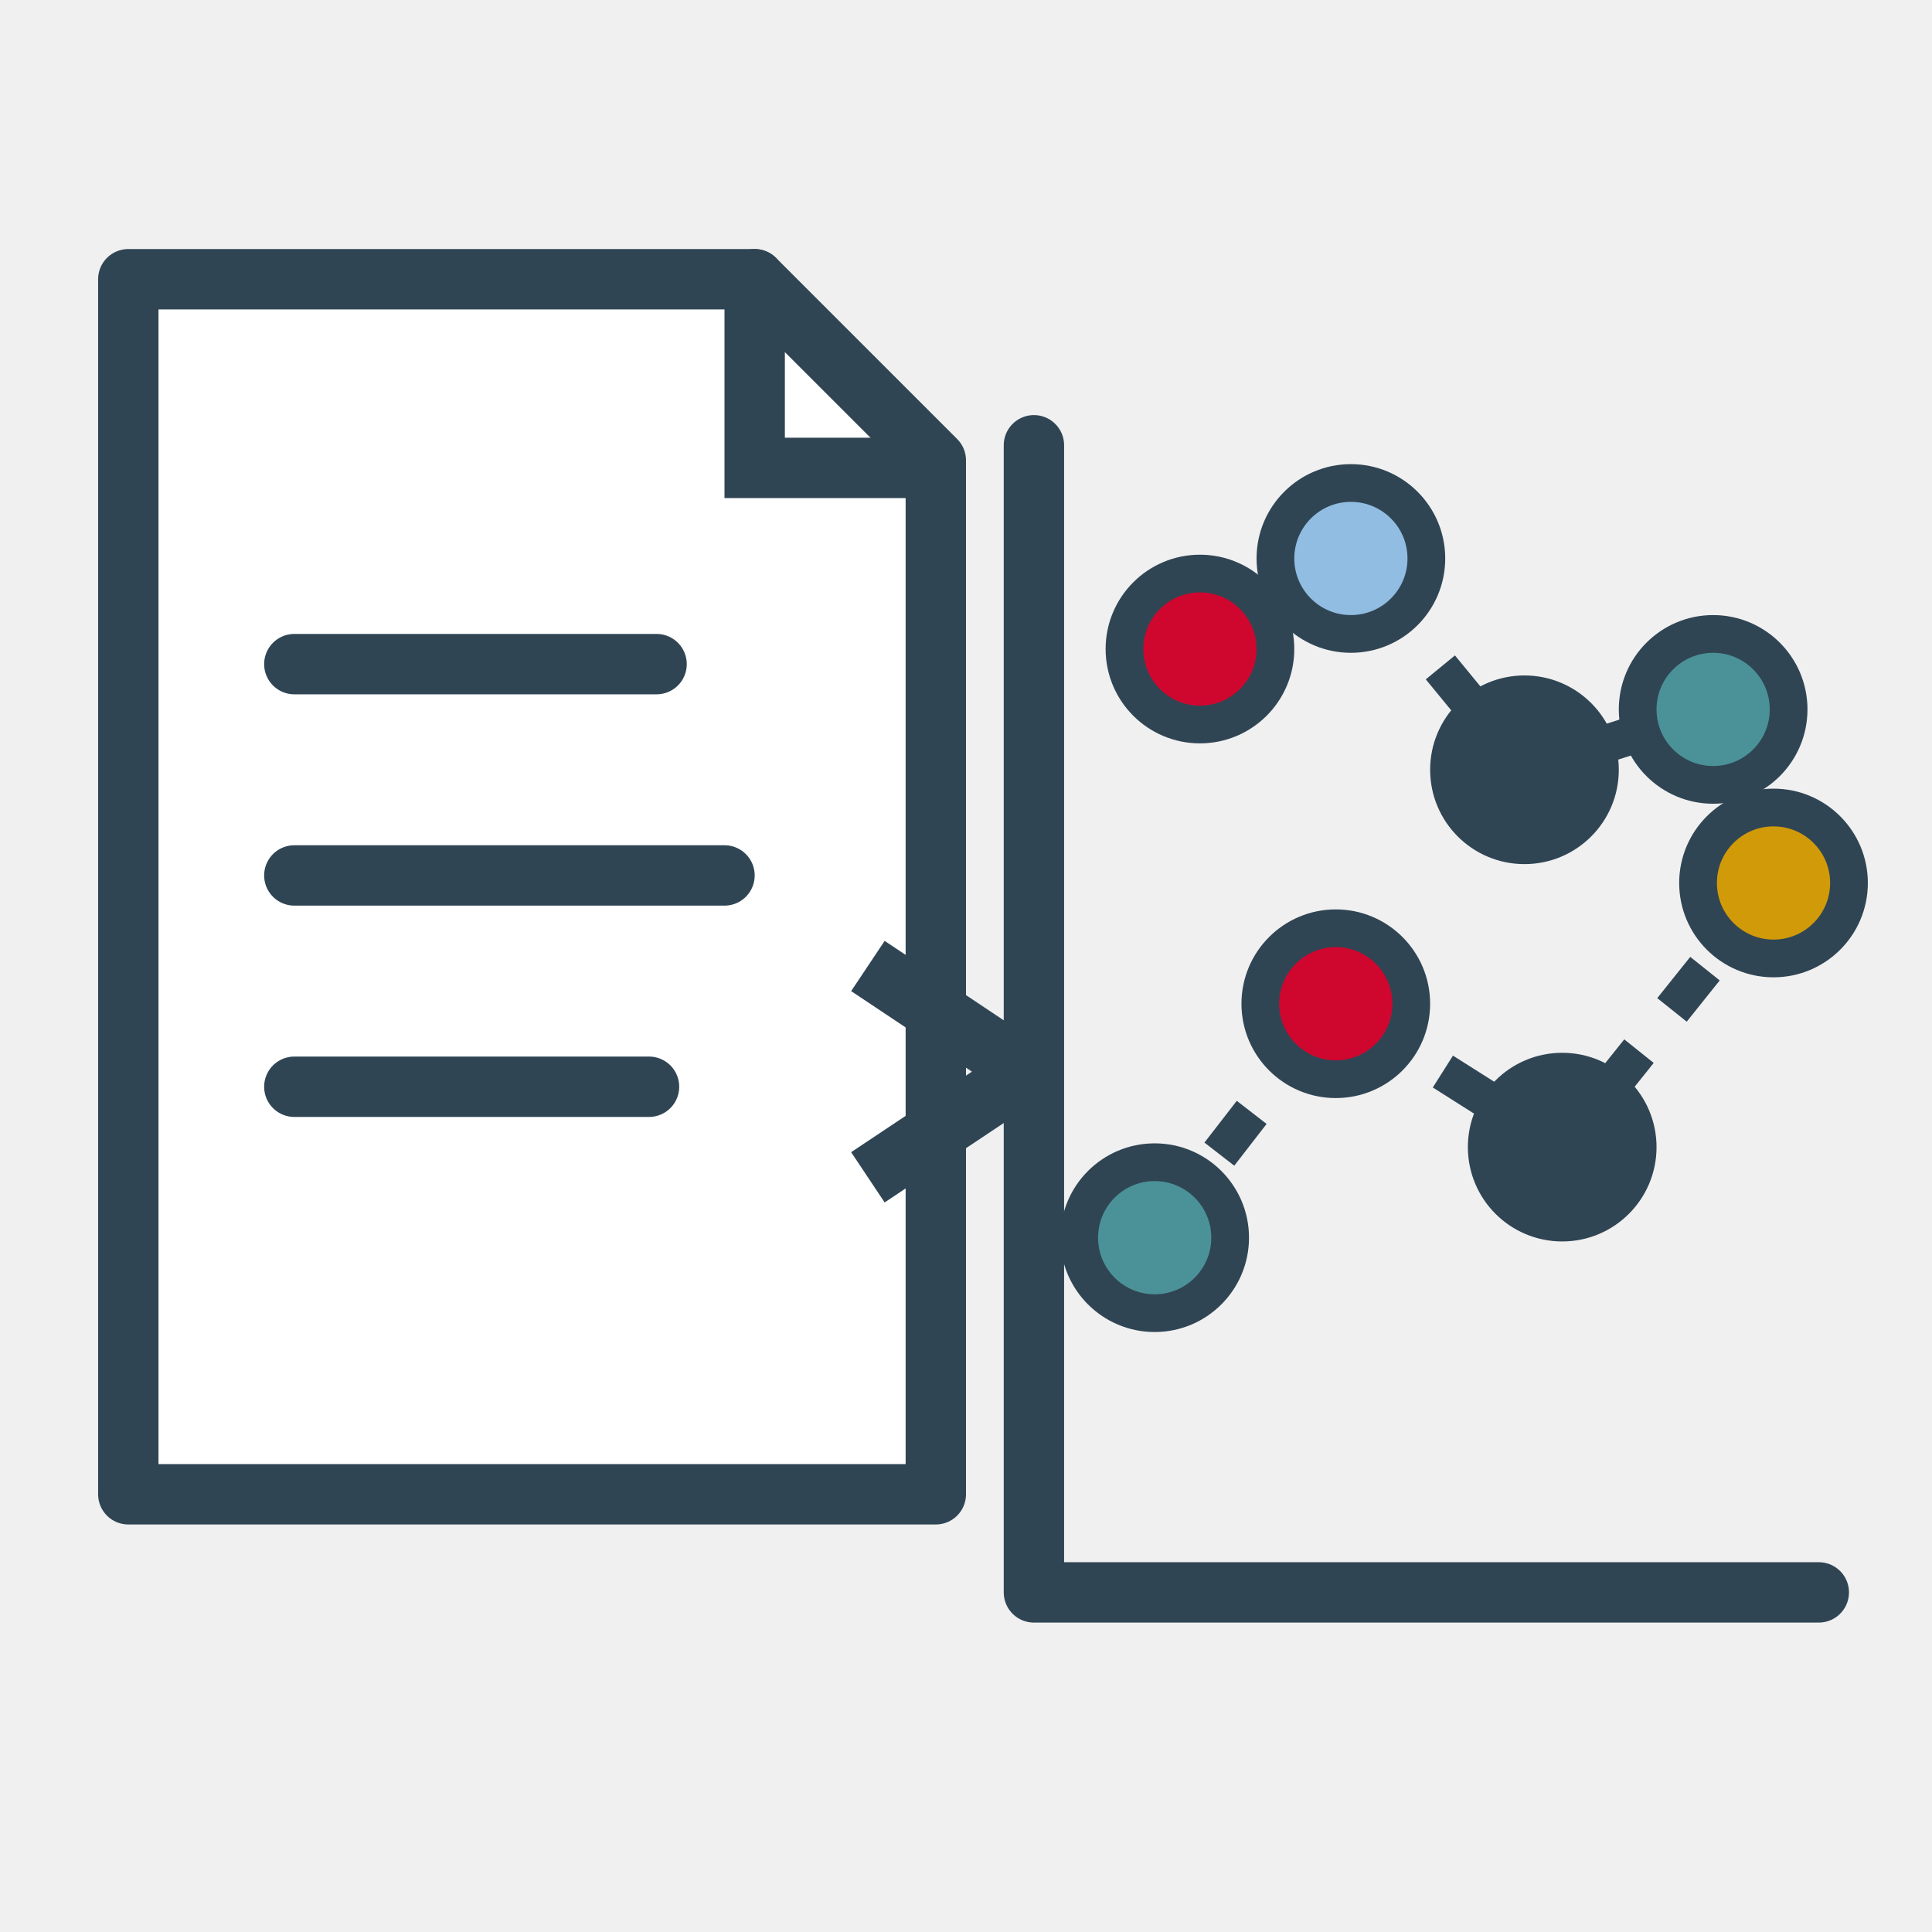
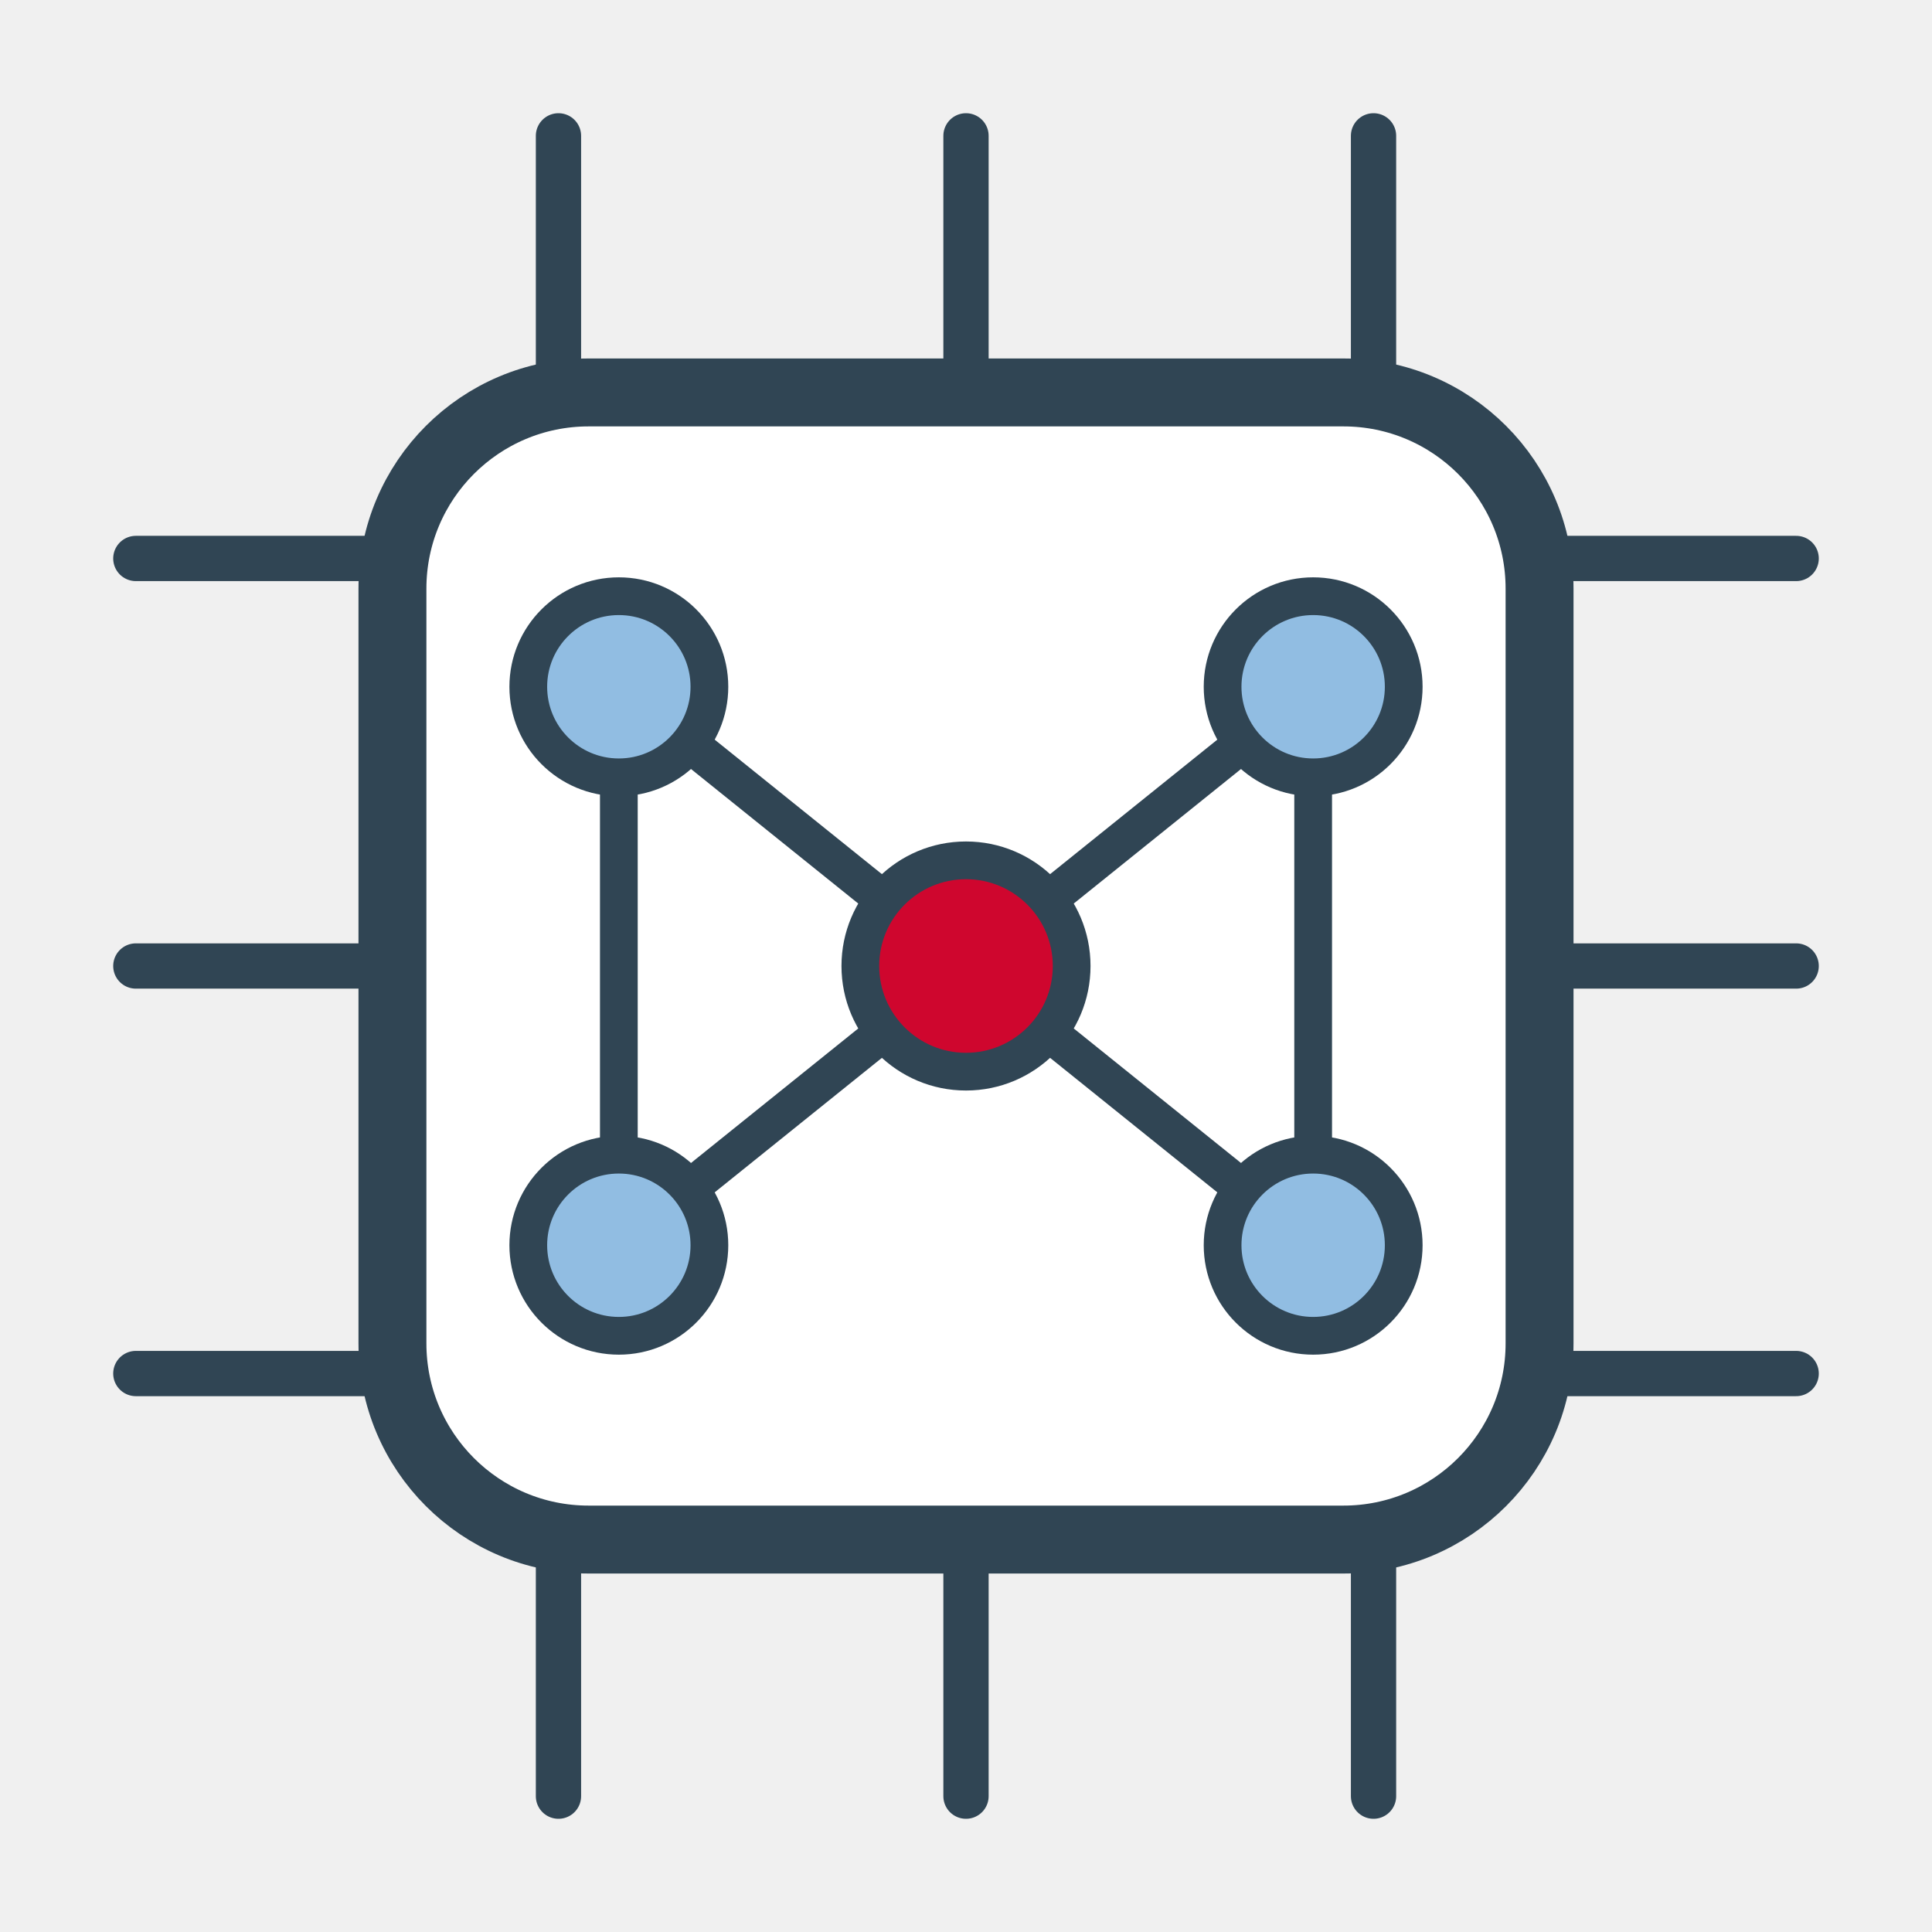
<svg xmlns="http://www.w3.org/2000/svg" viewBox="0 0 256 256">
-   <path d="M17 37h83l24 24v137H17z" fill="#fff" stroke="#304554" stroke-width="8" stroke-linejoin="round" />
-   <path d="M100 37v25h24M39 88h48M39 116h57M39 144h47" fill="none" stroke="#304554" stroke-width="8" stroke-linecap="round" />
-   <path d="M137 211V59M137 211h104" fill="none" stroke="#304554" stroke-width="8" stroke-linecap="round" />
-   <path d="m115 128 21 14-21 14" fill="none" stroke="#304554" stroke-width="8" stroke-linejoin="round" />
-   <path d="M159 86 179 74l23 28 25-8M153 164l24-31 30 19 28-35" fill="none" stroke="#304554" stroke-width="5" stroke-dasharray="7 7" />
+   <g fill="none" stroke="#304554" stroke-width="6" stroke-linecap="round">
+     <path d="M74 18v35M128 18v35M182 18v35M74 203v35M128 203v35M182 203v35M18 74h35M18 128h35M18 182h35M203 74h35M203 128h35M203 182h35" />
+   </g>
+   <rect x="52" y="52" width="152" height="152" rx="26" fill="#fff" stroke="#304554" stroke-width="9" />
+   <g fill="none" stroke="#304554" stroke-width="5">
+     <path d="m82 91 46 37 46-37M82 165l46-37 46 37M82 91v74M174 91v74" />
+   </g>
  <g stroke="#304554" stroke-width="5">
-     <circle cx="159" cy="86" r="10" fill="#CF062E" />
-     <circle cx="179" cy="74" r="10" fill="#91BDE2" />
-     <circle cx="202" cy="102" r="10" fill="#304554" />
-     <circle cx="227" cy="94" r="10" fill="#4B9298" />
-     <circle cx="153" cy="164" r="10" fill="#4B9298" />
-     <circle cx="177" cy="133" r="10" fill="#CF062E" />
-     <circle cx="207" cy="152" r="10" fill="#304554" />
-     <circle cx="235" cy="117" r="10" fill="#D09A08" />
+     <circle cx="82" cy="91" r="12" fill="#91BDE2" />
+     <circle cx="174" cy="91" r="12" fill="#91BDE2" />
+     <circle cx="128" cy="128" r="14" fill="#CF062E" />
+     <circle cx="82" cy="165" r="12" fill="#91BDE2" />
+     <circle cx="174" cy="165" r="12" fill="#91BDE2" />
  </g>
</svg>
